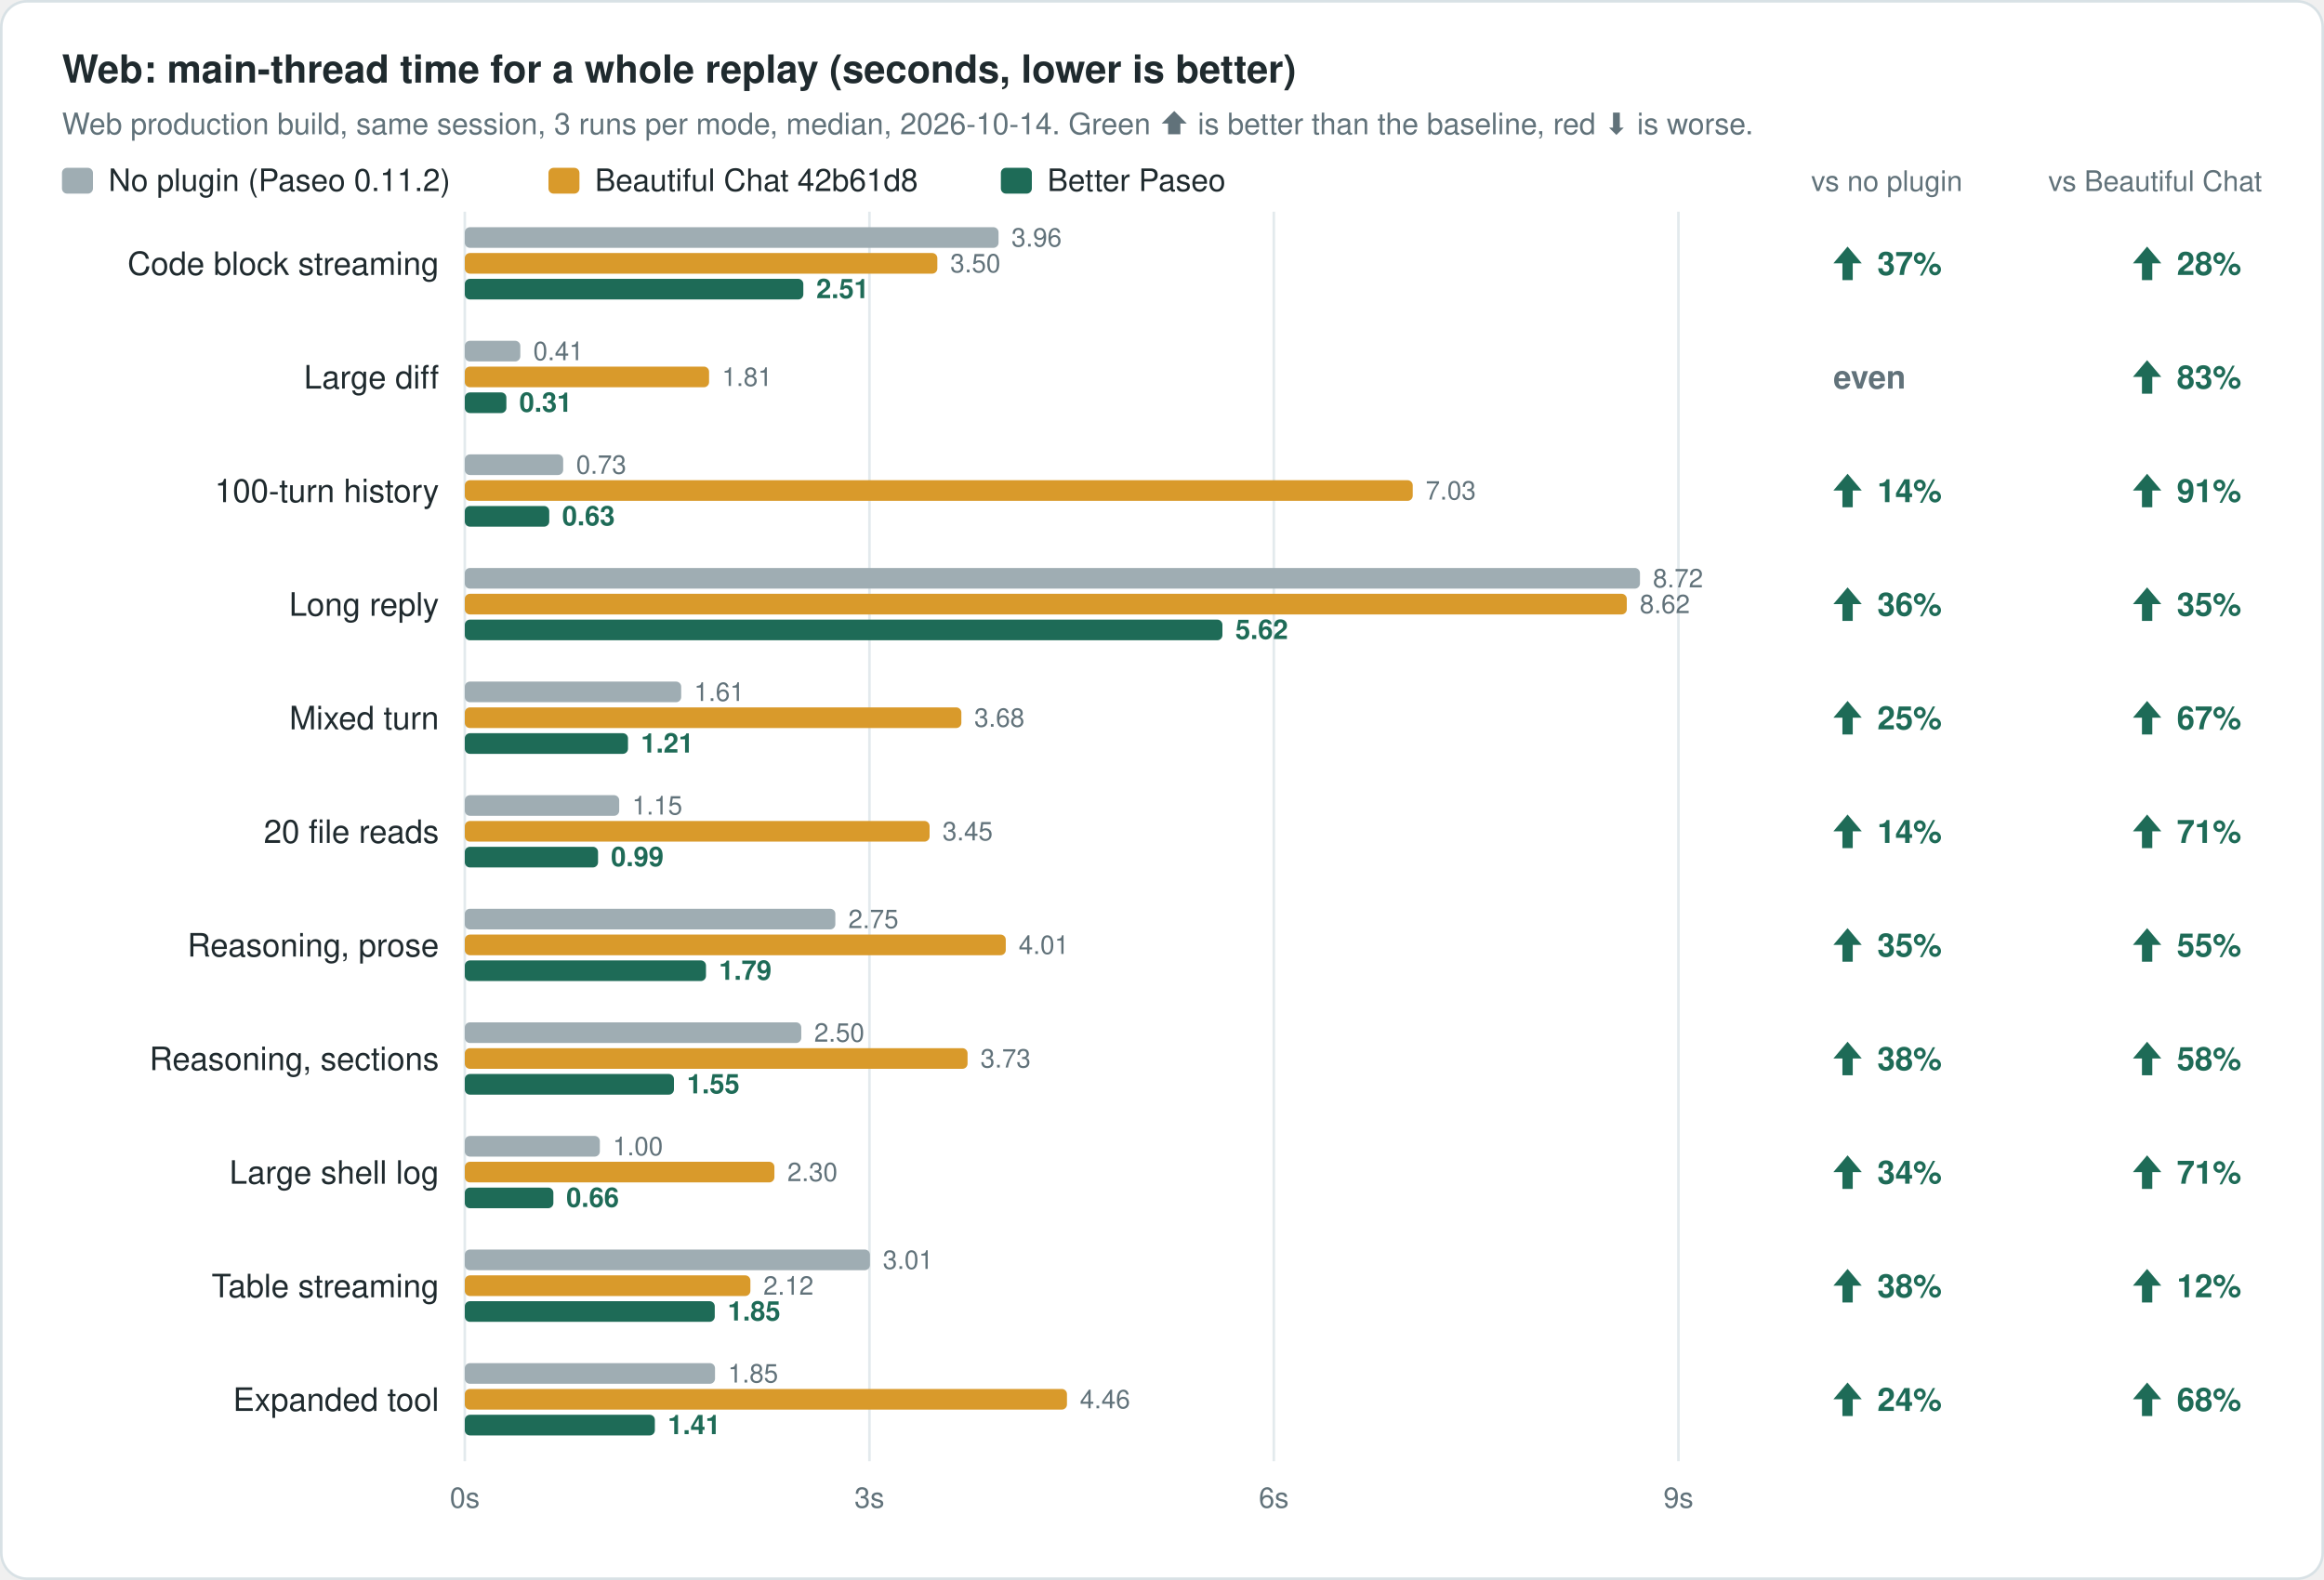
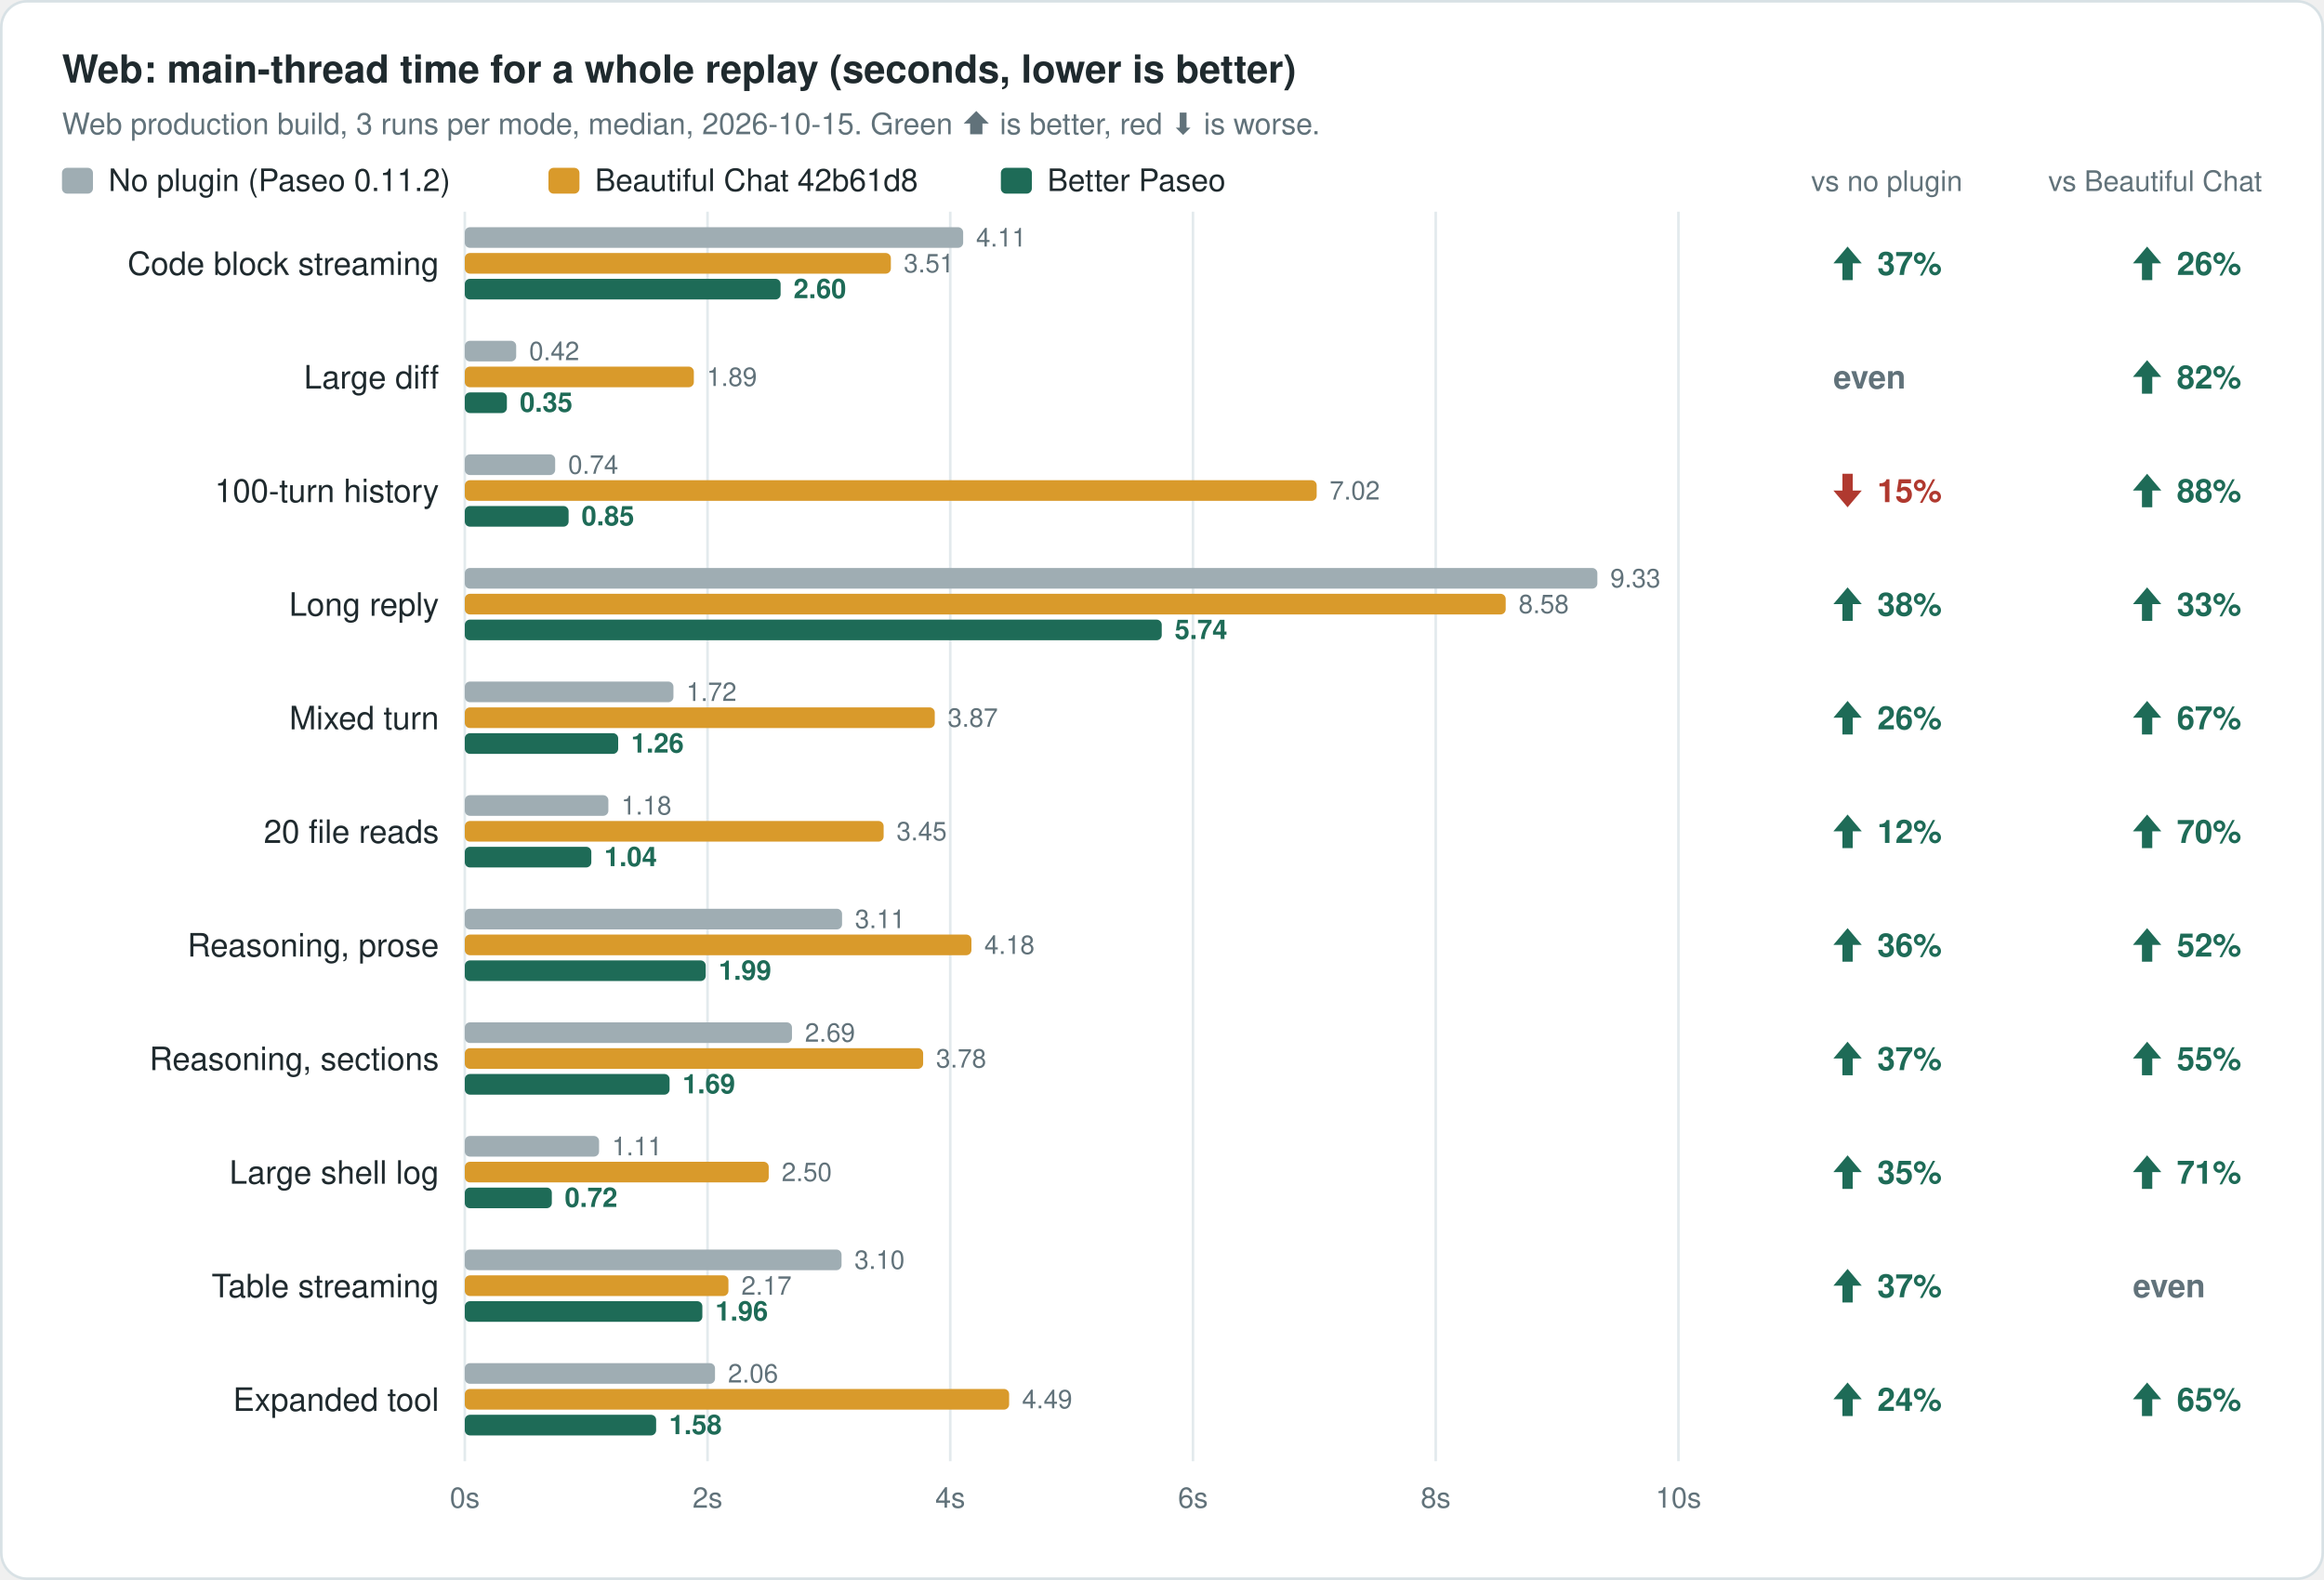
<svg xmlns="http://www.w3.org/2000/svg" viewBox="0 0 900 612" width="900" height="612" role="img">
  <rect x="0.5" y="0.5" width="899" height="611" rx="10" fill="#ffffff" stroke="#d8e1e5" />
  <text x="24.0" y="32.0" text-anchor="start" fill="#1f2a2e" font-size="15" font-weight="600" font-family="-apple-system, BlinkMacSystemFont, 'Segoe UI', Helvetica, Arial, sans-serif">Web: main-thread time for a whole replay (seconds, lower is better)</text>
-   <text x="24.0" y="52.0" text-anchor="start" fill="#61727a" font-size="11.5" font-weight="400" font-family="-apple-system, BlinkMacSystemFont, 'Segoe UI', Helvetica, Arial, sans-serif">Web production build, same session, 3 runs per mode, median, 2026-10-14. Green ⬆ is better than the baseline, red ⬇ is worse.</text>
+   <text x="24.0" y="52.0" text-anchor="start" fill="#61727a" font-size="11.5" font-weight="400" font-family="-apple-system, BlinkMacSystemFont, 'Segoe UI', Helvetica, Arial, sans-serif">Web production build, 3 runs per mode, median, 2026-10-15. Green ⬆ is better, red ⬇ is worse.</text>
  <rect x="24.0" y="65.0" width="12.0" height="10" rx="2" fill="#9fadb3" />
  <text x="42.0" y="74.0" text-anchor="start" fill="#1f2a2e" font-size="12" font-weight="400" font-family="-apple-system, BlinkMacSystemFont, 'Segoe UI', Helvetica, Arial, sans-serif">No plugin (Paseo 0.11.2)</text>
  <rect x="212.4" y="65.0" width="12.0" height="10" rx="2" fill="#d99a2b" />
  <text x="230.4" y="74.0" text-anchor="start" fill="#1f2a2e" font-size="12" font-weight="400" font-family="-apple-system, BlinkMacSystemFont, 'Segoe UI', Helvetica, Arial, sans-serif">Beautiful Chat 42b61d8</text>
  <rect x="387.6" y="65.0" width="12.0" height="10" rx="2" fill="#1e6b57" />
  <text x="405.6" y="74.0" text-anchor="start" fill="#1f2a2e" font-size="12" font-weight="400" font-family="-apple-system, BlinkMacSystemFont, 'Segoe UI', Helvetica, Arial, sans-serif">Better Paseo</text>
  <text x="760.0" y="74.0" text-anchor="end" fill="#61727a" font-size="11" font-weight="400" font-family="-apple-system, BlinkMacSystemFont, 'Segoe UI', Helvetica, Arial, sans-serif">vs no plugin</text>
  <text x="876.0" y="74.0" text-anchor="end" fill="#61727a" font-size="11" font-weight="400" font-family="-apple-system, BlinkMacSystemFont, 'Segoe UI', Helvetica, Arial, sans-serif">vs Beautiful Chat</text>
  <line x1="180.0" y1="82" x2="180.0" y2="566" stroke="#e3eaed" stroke-width="1" />
  <text x="180.0" y="584.0" text-anchor="middle" fill="#61727a" font-size="11" font-weight="400" font-family="-apple-system, BlinkMacSystemFont, 'Segoe UI', Helvetica, Arial, sans-serif">0s</text>
-   <line x1="336.7" y1="82" x2="336.7" y2="566" stroke="#e3eaed" stroke-width="1" />
-   <text x="336.7" y="584.0" text-anchor="middle" fill="#61727a" font-size="11" font-weight="400" font-family="-apple-system, BlinkMacSystemFont, 'Segoe UI', Helvetica, Arial, sans-serif">3s</text>
-   <line x1="493.3" y1="82" x2="493.3" y2="566" stroke="#e3eaed" stroke-width="1" />
-   <text x="493.3" y="584.0" text-anchor="middle" fill="#61727a" font-size="11" font-weight="400" font-family="-apple-system, BlinkMacSystemFont, 'Segoe UI', Helvetica, Arial, sans-serif">6s</text>
+   <line x1="274.0" y1="82" x2="274.0" y2="566" stroke="#e3eaed" stroke-width="1" />
+   <text x="274.0" y="584.0" text-anchor="middle" fill="#61727a" font-size="11" font-weight="400" font-family="-apple-system, BlinkMacSystemFont, 'Segoe UI', Helvetica, Arial, sans-serif">2s</text>
+   <line x1="368.0" y1="82" x2="368.0" y2="566" stroke="#e3eaed" stroke-width="1" />
+   <text x="368.0" y="584.0" text-anchor="middle" fill="#61727a" font-size="11" font-weight="400" font-family="-apple-system, BlinkMacSystemFont, 'Segoe UI', Helvetica, Arial, sans-serif">4s</text>
+   <line x1="462.0" y1="82" x2="462.0" y2="566" stroke="#e3eaed" stroke-width="1" />
+   <text x="462.0" y="584.0" text-anchor="middle" fill="#61727a" font-size="11" font-weight="400" font-family="-apple-system, BlinkMacSystemFont, 'Segoe UI', Helvetica, Arial, sans-serif">6s</text>
+   <line x1="556.0" y1="82" x2="556.0" y2="566" stroke="#e3eaed" stroke-width="1" />
+   <text x="556.0" y="584.0" text-anchor="middle" fill="#61727a" font-size="11" font-weight="400" font-family="-apple-system, BlinkMacSystemFont, 'Segoe UI', Helvetica, Arial, sans-serif">8s</text>
  <line x1="650.0" y1="82" x2="650.0" y2="566" stroke="#e3eaed" stroke-width="1" />
-   <text x="650.0" y="584.0" text-anchor="middle" fill="#61727a" font-size="11" font-weight="400" font-family="-apple-system, BlinkMacSystemFont, 'Segoe UI', Helvetica, Arial, sans-serif">9s</text>
+   <text x="650.0" y="584.0" text-anchor="middle" fill="#61727a" font-size="11" font-weight="400" font-family="-apple-system, BlinkMacSystemFont, 'Segoe UI', Helvetica, Arial, sans-serif">10s</text>
  <text x="170.0" y="106.5" text-anchor="end" fill="#1f2a2e" font-size="12.5" font-weight="400" font-family="-apple-system, BlinkMacSystemFont, 'Segoe UI', Helvetica, Arial, sans-serif">Code block streaming</text>
-   <rect x="180.0" y="88.0" width="206.7" height="8" rx="2" fill="#9fadb3" />
-   <text x="391.7" y="95.5" text-anchor="start" fill="#61727a" font-size="10" font-weight="400" font-family="-apple-system, BlinkMacSystemFont, 'Segoe UI', Helvetica, Arial, sans-serif">3.96</text>
-   <rect x="180.0" y="98.0" width="183.0" height="8" rx="2" fill="#d99a2b" />
-   <text x="368.0" y="105.5" text-anchor="start" fill="#61727a" font-size="10" font-weight="400" font-family="-apple-system, BlinkMacSystemFont, 'Segoe UI', Helvetica, Arial, sans-serif">3.50</text>
-   <rect x="180.0" y="108.0" width="131.1" height="8" rx="2" fill="#1e6b57" />
-   <text x="316.1" y="115.5" text-anchor="start" fill="#1e6b57" font-size="10.5" font-weight="600" font-family="-apple-system, BlinkMacSystemFont, 'Segoe UI', Helvetica, Arial, sans-serif">2.51</text>
+   <rect x="180.0" y="88.0" width="193.0" height="8" rx="2" fill="#9fadb3" />
+   <text x="378.0" y="95.5" text-anchor="start" fill="#61727a" font-size="10" font-weight="400" font-family="-apple-system, BlinkMacSystemFont, 'Segoe UI', Helvetica, Arial, sans-serif">4.11</text>
+   <rect x="180.0" y="98.0" width="165.0" height="8" rx="2" fill="#d99a2b" />
+   <text x="350.0" y="105.5" text-anchor="start" fill="#61727a" font-size="10" font-weight="400" font-family="-apple-system, BlinkMacSystemFont, 'Segoe UI', Helvetica, Arial, sans-serif">3.51</text>
+   <rect x="180.0" y="108.0" width="122.3" height="8" rx="2" fill="#1e6b57" />
+   <text x="307.3" y="115.5" text-anchor="start" fill="#1e6b57" font-size="10.5" font-weight="600" font-family="-apple-system, BlinkMacSystemFont, 'Segoe UI', Helvetica, Arial, sans-serif">2.60</text>
  <path fill="#1e6b57" d="M715.5,95.5 L721.0,102.0 L717.5,102.0 L717.5,108.5 L713.5,108.5 L713.5,102.0 L710.0,102.0 Z" />
  <text x="727.0" y="106.5" text-anchor="start" fill="#1e6b57" font-size="12.5" font-weight="600" font-family="-apple-system, BlinkMacSystemFont, 'Segoe UI', Helvetica, Arial, sans-serif">37%</text>
  <path fill="#1e6b57" d="M831.5,95.5 L837.0,102.0 L833.5,102.0 L833.5,108.5 L829.5,108.5 L829.5,102.0 L826.0,102.0 Z" />
-   <text x="843.0" y="106.5" text-anchor="start" fill="#1e6b57" font-size="12.5" font-weight="600" font-family="-apple-system, BlinkMacSystemFont, 'Segoe UI', Helvetica, Arial, sans-serif">28%</text>
+   <text x="843.0" y="106.5" text-anchor="start" fill="#1e6b57" font-size="12.5" font-weight="600" font-family="-apple-system, BlinkMacSystemFont, 'Segoe UI', Helvetica, Arial, sans-serif">26%</text>
  <text x="170.0" y="150.5" text-anchor="end" fill="#1f2a2e" font-size="12.5" font-weight="400" font-family="-apple-system, BlinkMacSystemFont, 'Segoe UI', Helvetica, Arial, sans-serif">Large diff</text>
-   <rect x="180.0" y="132.0" width="21.5" height="8" rx="2" fill="#9fadb3" />
-   <text x="206.5" y="139.5" text-anchor="start" fill="#61727a" font-size="10" font-weight="400" font-family="-apple-system, BlinkMacSystemFont, 'Segoe UI', Helvetica, Arial, sans-serif">0.41</text>
-   <rect x="180.0" y="142.0" width="94.6" height="8" rx="2" fill="#d99a2b" />
-   <text x="279.6" y="149.5" text-anchor="start" fill="#61727a" font-size="10" font-weight="400" font-family="-apple-system, BlinkMacSystemFont, 'Segoe UI', Helvetica, Arial, sans-serif">1.81</text>
-   <rect x="180.0" y="152.0" width="16.1" height="8" rx="2" fill="#1e6b57" />
-   <text x="201.1" y="159.5" text-anchor="start" fill="#1e6b57" font-size="10.5" font-weight="600" font-family="-apple-system, BlinkMacSystemFont, 'Segoe UI', Helvetica, Arial, sans-serif">0.31</text>
+   <rect x="180.0" y="132.0" width="19.9" height="8" rx="2" fill="#9fadb3" />
+   <text x="204.9" y="139.5" text-anchor="start" fill="#61727a" font-size="10" font-weight="400" font-family="-apple-system, BlinkMacSystemFont, 'Segoe UI', Helvetica, Arial, sans-serif">0.42</text>
+   <rect x="180.0" y="142.0" width="88.7" height="8" rx="2" fill="#d99a2b" />
+   <text x="273.7" y="149.5" text-anchor="start" fill="#61727a" font-size="10" font-weight="400" font-family="-apple-system, BlinkMacSystemFont, 'Segoe UI', Helvetica, Arial, sans-serif">1.89</text>
+   <rect x="180.0" y="152.0" width="16.3" height="8" rx="2" fill="#1e6b57" />
+   <text x="201.3" y="159.5" text-anchor="start" fill="#1e6b57" font-size="10.5" font-weight="600" font-family="-apple-system, BlinkMacSystemFont, 'Segoe UI', Helvetica, Arial, sans-serif">0.35</text>
  <text x="710.0" y="150.5" text-anchor="start" fill="#61727a" font-size="12.5" font-weight="600" font-family="-apple-system, BlinkMacSystemFont, 'Segoe UI', Helvetica, Arial, sans-serif">even</text>
  <path fill="#1e6b57" d="M831.5,139.5 L837.0,146.0 L833.5,146.0 L833.5,152.5 L829.5,152.5 L829.5,146.0 L826.0,146.0 Z" />
-   <text x="843.0" y="150.5" text-anchor="start" fill="#1e6b57" font-size="12.5" font-weight="600" font-family="-apple-system, BlinkMacSystemFont, 'Segoe UI', Helvetica, Arial, sans-serif">83%</text>
+   <text x="843.0" y="150.5" text-anchor="start" fill="#1e6b57" font-size="12.5" font-weight="600" font-family="-apple-system, BlinkMacSystemFont, 'Segoe UI', Helvetica, Arial, sans-serif">82%</text>
  <text x="170.0" y="194.5" text-anchor="end" fill="#1f2a2e" font-size="12.5" font-weight="400" font-family="-apple-system, BlinkMacSystemFont, 'Segoe UI', Helvetica, Arial, sans-serif">100-turn history</text>
-   <rect x="180.0" y="176.0" width="38.1" height="8" rx="2" fill="#9fadb3" />
-   <text x="223.1" y="183.5" text-anchor="start" fill="#61727a" font-size="10" font-weight="400" font-family="-apple-system, BlinkMacSystemFont, 'Segoe UI', Helvetica, Arial, sans-serif">0.73</text>
-   <rect x="180.0" y="186.0" width="367.1" height="8" rx="2" fill="#d99a2b" />
-   <text x="552.1" y="193.5" text-anchor="start" fill="#61727a" font-size="10" font-weight="400" font-family="-apple-system, BlinkMacSystemFont, 'Segoe UI', Helvetica, Arial, sans-serif">7.03</text>
-   <rect x="180.0" y="196.0" width="32.7" height="8" rx="2" fill="#1e6b57" />
-   <text x="217.7" y="203.5" text-anchor="start" fill="#1e6b57" font-size="10.5" font-weight="600" font-family="-apple-system, BlinkMacSystemFont, 'Segoe UI', Helvetica, Arial, sans-serif">0.63</text>
-   <path fill="#1e6b57" d="M715.5,183.5 L721.0,190.0 L717.5,190.0 L717.5,196.5 L713.5,196.5 L713.5,190.0 L710.0,190.0 Z" />
-   <text x="727.0" y="194.5" text-anchor="start" fill="#1e6b57" font-size="12.5" font-weight="600" font-family="-apple-system, BlinkMacSystemFont, 'Segoe UI', Helvetica, Arial, sans-serif">14%</text>
+   <rect x="180.0" y="176.0" width="35.0" height="8" rx="2" fill="#9fadb3" />
+   <text x="220.0" y="183.5" text-anchor="start" fill="#61727a" font-size="10" font-weight="400" font-family="-apple-system, BlinkMacSystemFont, 'Segoe UI', Helvetica, Arial, sans-serif">0.74</text>
+   <rect x="180.0" y="186.0" width="329.9" height="8" rx="2" fill="#d99a2b" />
+   <text x="514.9" y="193.5" text-anchor="start" fill="#61727a" font-size="10" font-weight="400" font-family="-apple-system, BlinkMacSystemFont, 'Segoe UI', Helvetica, Arial, sans-serif">7.02</text>
+   <rect x="180.0" y="196.0" width="40.2" height="8" rx="2" fill="#1e6b57" />
+   <text x="225.2" y="203.5" text-anchor="start" fill="#1e6b57" font-size="10.5" font-weight="600" font-family="-apple-system, BlinkMacSystemFont, 'Segoe UI', Helvetica, Arial, sans-serif">0.85</text>
+   <path fill="#b0392f" d="M715.5,196.5 L721.0,190.0 L717.5,190.0 L717.5,183.5 L713.5,183.5 L713.5,190.0 L710.0,190.0 Z" />
+   <text x="727.0" y="194.5" text-anchor="start" fill="#b0392f" font-size="12.5" font-weight="600" font-family="-apple-system, BlinkMacSystemFont, 'Segoe UI', Helvetica, Arial, sans-serif">15%</text>
  <path fill="#1e6b57" d="M831.5,183.5 L837.0,190.0 L833.5,190.0 L833.5,196.5 L829.5,196.5 L829.5,190.0 L826.0,190.0 Z" />
-   <text x="843.0" y="194.5" text-anchor="start" fill="#1e6b57" font-size="12.5" font-weight="600" font-family="-apple-system, BlinkMacSystemFont, 'Segoe UI', Helvetica, Arial, sans-serif">91%</text>
+   <text x="843.0" y="194.5" text-anchor="start" fill="#1e6b57" font-size="12.5" font-weight="600" font-family="-apple-system, BlinkMacSystemFont, 'Segoe UI', Helvetica, Arial, sans-serif">88%</text>
  <text x="170.0" y="238.5" text-anchor="end" fill="#1f2a2e" font-size="12.5" font-weight="400" font-family="-apple-system, BlinkMacSystemFont, 'Segoe UI', Helvetica, Arial, sans-serif">Long reply</text>
-   <rect x="180.0" y="220.0" width="455.1" height="8" rx="2" fill="#9fadb3" />
-   <text x="640.1" y="227.5" text-anchor="start" fill="#61727a" font-size="10" font-weight="400" font-family="-apple-system, BlinkMacSystemFont, 'Segoe UI', Helvetica, Arial, sans-serif">8.72</text>
-   <rect x="180.0" y="230.0" width="450.0" height="8" rx="2" fill="#d99a2b" />
-   <text x="635.0" y="237.5" text-anchor="start" fill="#61727a" font-size="10" font-weight="400" font-family="-apple-system, BlinkMacSystemFont, 'Segoe UI', Helvetica, Arial, sans-serif">8.62</text>
-   <rect x="180.0" y="240.0" width="293.4" height="8" rx="2" fill="#1e6b57" />
-   <text x="478.4" y="247.5" text-anchor="start" fill="#1e6b57" font-size="10.5" font-weight="600" font-family="-apple-system, BlinkMacSystemFont, 'Segoe UI', Helvetica, Arial, sans-serif">5.62</text>
+   <rect x="180.0" y="220.0" width="438.6" height="8" rx="2" fill="#9fadb3" />
+   <text x="623.6" y="227.5" text-anchor="start" fill="#61727a" font-size="10" font-weight="400" font-family="-apple-system, BlinkMacSystemFont, 'Segoe UI', Helvetica, Arial, sans-serif">9.33</text>
+   <rect x="180.0" y="230.0" width="403.1" height="8" rx="2" fill="#d99a2b" />
+   <text x="588.1" y="237.5" text-anchor="start" fill="#61727a" font-size="10" font-weight="400" font-family="-apple-system, BlinkMacSystemFont, 'Segoe UI', Helvetica, Arial, sans-serif">8.58</text>
+   <rect x="180.0" y="240.0" width="269.9" height="8" rx="2" fill="#1e6b57" />
+   <text x="454.9" y="247.5" text-anchor="start" fill="#1e6b57" font-size="10.5" font-weight="600" font-family="-apple-system, BlinkMacSystemFont, 'Segoe UI', Helvetica, Arial, sans-serif">5.74</text>
  <path fill="#1e6b57" d="M715.5,227.5 L721.0,234.0 L717.5,234.0 L717.5,240.5 L713.5,240.5 L713.5,234.0 L710.0,234.0 Z" />
-   <text x="727.0" y="238.5" text-anchor="start" fill="#1e6b57" font-size="12.5" font-weight="600" font-family="-apple-system, BlinkMacSystemFont, 'Segoe UI', Helvetica, Arial, sans-serif">36%</text>
+   <text x="727.0" y="238.5" text-anchor="start" fill="#1e6b57" font-size="12.5" font-weight="600" font-family="-apple-system, BlinkMacSystemFont, 'Segoe UI', Helvetica, Arial, sans-serif">38%</text>
  <path fill="#1e6b57" d="M831.5,227.5 L837.0,234.0 L833.5,234.0 L833.5,240.5 L829.5,240.5 L829.5,234.0 L826.0,234.0 Z" />
-   <text x="843.0" y="238.5" text-anchor="start" fill="#1e6b57" font-size="12.5" font-weight="600" font-family="-apple-system, BlinkMacSystemFont, 'Segoe UI', Helvetica, Arial, sans-serif">35%</text>
+   <text x="843.0" y="238.5" text-anchor="start" fill="#1e6b57" font-size="12.5" font-weight="600" font-family="-apple-system, BlinkMacSystemFont, 'Segoe UI', Helvetica, Arial, sans-serif">33%</text>
  <text x="170.0" y="282.5" text-anchor="end" fill="#1f2a2e" font-size="12.5" font-weight="400" font-family="-apple-system, BlinkMacSystemFont, 'Segoe UI', Helvetica, Arial, sans-serif">Mixed turn</text>
-   <rect x="180.0" y="264.0" width="83.8" height="8" rx="2" fill="#9fadb3" />
-   <text x="268.8" y="271.5" text-anchor="start" fill="#61727a" font-size="10" font-weight="400" font-family="-apple-system, BlinkMacSystemFont, 'Segoe UI', Helvetica, Arial, sans-serif">1.61</text>
-   <rect x="180.0" y="274.0" width="192.3" height="8" rx="2" fill="#d99a2b" />
-   <text x="377.3" y="281.5" text-anchor="start" fill="#61727a" font-size="10" font-weight="400" font-family="-apple-system, BlinkMacSystemFont, 'Segoe UI', Helvetica, Arial, sans-serif">3.68</text>
-   <rect x="180.0" y="284.0" width="63.2" height="8" rx="2" fill="#1e6b57" />
-   <text x="248.2" y="291.5" text-anchor="start" fill="#1e6b57" font-size="10.5" font-weight="600" font-family="-apple-system, BlinkMacSystemFont, 'Segoe UI', Helvetica, Arial, sans-serif">1.21</text>
+   <rect x="180.0" y="264.0" width="80.8" height="8" rx="2" fill="#9fadb3" />
+   <text x="265.8" y="271.5" text-anchor="start" fill="#61727a" font-size="10" font-weight="400" font-family="-apple-system, BlinkMacSystemFont, 'Segoe UI', Helvetica, Arial, sans-serif">1.72</text>
+   <rect x="180.0" y="274.0" width="182.0" height="8" rx="2" fill="#d99a2b" />
+   <text x="367.0" y="281.5" text-anchor="start" fill="#61727a" font-size="10" font-weight="400" font-family="-apple-system, BlinkMacSystemFont, 'Segoe UI', Helvetica, Arial, sans-serif">3.87</text>
+   <rect x="180.0" y="284.0" width="59.4" height="8" rx="2" fill="#1e6b57" />
+   <text x="244.4" y="291.5" text-anchor="start" fill="#1e6b57" font-size="10.5" font-weight="600" font-family="-apple-system, BlinkMacSystemFont, 'Segoe UI', Helvetica, Arial, sans-serif">1.26</text>
  <path fill="#1e6b57" d="M715.5,271.5 L721.0,278.0 L717.5,278.0 L717.5,284.5 L713.5,284.5 L713.5,278.0 L710.0,278.0 Z" />
-   <text x="727.0" y="282.5" text-anchor="start" fill="#1e6b57" font-size="12.5" font-weight="600" font-family="-apple-system, BlinkMacSystemFont, 'Segoe UI', Helvetica, Arial, sans-serif">25%</text>
+   <text x="727.0" y="282.5" text-anchor="start" fill="#1e6b57" font-size="12.5" font-weight="600" font-family="-apple-system, BlinkMacSystemFont, 'Segoe UI', Helvetica, Arial, sans-serif">26%</text>
  <path fill="#1e6b57" d="M831.5,271.5 L837.0,278.0 L833.5,278.0 L833.5,284.5 L829.5,284.5 L829.5,278.0 L826.0,278.0 Z" />
  <text x="843.0" y="282.5" text-anchor="start" fill="#1e6b57" font-size="12.5" font-weight="600" font-family="-apple-system, BlinkMacSystemFont, 'Segoe UI', Helvetica, Arial, sans-serif">67%</text>
  <text x="170.0" y="326.5" text-anchor="end" fill="#1f2a2e" font-size="12.5" font-weight="400" font-family="-apple-system, BlinkMacSystemFont, 'Segoe UI', Helvetica, Arial, sans-serif">20 file reads</text>
-   <rect x="180.0" y="308.0" width="59.8" height="8" rx="2" fill="#9fadb3" />
-   <text x="244.8" y="315.5" text-anchor="start" fill="#61727a" font-size="10" font-weight="400" font-family="-apple-system, BlinkMacSystemFont, 'Segoe UI', Helvetica, Arial, sans-serif">1.15</text>
-   <rect x="180.0" y="318.0" width="180.0" height="8" rx="2" fill="#d99a2b" />
-   <text x="365.0" y="325.5" text-anchor="start" fill="#61727a" font-size="10" font-weight="400" font-family="-apple-system, BlinkMacSystemFont, 'Segoe UI', Helvetica, Arial, sans-serif">3.45</text>
-   <rect x="180.0" y="328.0" width="51.6" height="8" rx="2" fill="#1e6b57" />
-   <text x="236.6" y="335.5" text-anchor="start" fill="#1e6b57" font-size="10.5" font-weight="600" font-family="-apple-system, BlinkMacSystemFont, 'Segoe UI', Helvetica, Arial, sans-serif">0.99</text>
+   <rect x="180.0" y="308.0" width="55.6" height="8" rx="2" fill="#9fadb3" />
+   <text x="240.6" y="315.5" text-anchor="start" fill="#61727a" font-size="10" font-weight="400" font-family="-apple-system, BlinkMacSystemFont, 'Segoe UI', Helvetica, Arial, sans-serif">1.18</text>
+   <rect x="180.0" y="318.0" width="162.2" height="8" rx="2" fill="#d99a2b" />
+   <text x="347.2" y="325.5" text-anchor="start" fill="#61727a" font-size="10" font-weight="400" font-family="-apple-system, BlinkMacSystemFont, 'Segoe UI', Helvetica, Arial, sans-serif">3.45</text>
+   <rect x="180.0" y="328.0" width="49.0" height="8" rx="2" fill="#1e6b57" />
+   <text x="234.0" y="335.5" text-anchor="start" fill="#1e6b57" font-size="10.5" font-weight="600" font-family="-apple-system, BlinkMacSystemFont, 'Segoe UI', Helvetica, Arial, sans-serif">1.04</text>
  <path fill="#1e6b57" d="M715.5,315.5 L721.0,322.0 L717.5,322.0 L717.5,328.5 L713.5,328.5 L713.5,322.0 L710.0,322.0 Z" />
-   <text x="727.0" y="326.5" text-anchor="start" fill="#1e6b57" font-size="12.5" font-weight="600" font-family="-apple-system, BlinkMacSystemFont, 'Segoe UI', Helvetica, Arial, sans-serif">14%</text>
+   <text x="727.0" y="326.5" text-anchor="start" fill="#1e6b57" font-size="12.5" font-weight="600" font-family="-apple-system, BlinkMacSystemFont, 'Segoe UI', Helvetica, Arial, sans-serif">12%</text>
  <path fill="#1e6b57" d="M831.5,315.5 L837.0,322.0 L833.5,322.0 L833.5,328.5 L829.5,328.5 L829.5,322.0 L826.0,322.0 Z" />
-   <text x="843.0" y="326.5" text-anchor="start" fill="#1e6b57" font-size="12.5" font-weight="600" font-family="-apple-system, BlinkMacSystemFont, 'Segoe UI', Helvetica, Arial, sans-serif">71%</text>
+   <text x="843.0" y="326.5" text-anchor="start" fill="#1e6b57" font-size="12.5" font-weight="600" font-family="-apple-system, BlinkMacSystemFont, 'Segoe UI', Helvetica, Arial, sans-serif">70%</text>
  <text x="170.0" y="370.5" text-anchor="end" fill="#1f2a2e" font-size="12.5" font-weight="400" font-family="-apple-system, BlinkMacSystemFont, 'Segoe UI', Helvetica, Arial, sans-serif">Reasoning, prose</text>
-   <rect x="180.0" y="352.0" width="143.5" height="8" rx="2" fill="#9fadb3" />
-   <text x="328.5" y="359.5" text-anchor="start" fill="#61727a" font-size="10" font-weight="400" font-family="-apple-system, BlinkMacSystemFont, 'Segoe UI', Helvetica, Arial, sans-serif">2.75</text>
-   <rect x="180.0" y="362.0" width="209.5" height="8" rx="2" fill="#d99a2b" />
-   <text x="394.5" y="369.5" text-anchor="start" fill="#61727a" font-size="10" font-weight="400" font-family="-apple-system, BlinkMacSystemFont, 'Segoe UI', Helvetica, Arial, sans-serif">4.01</text>
-   <rect x="180.0" y="372.0" width="93.4" height="8" rx="2" fill="#1e6b57" />
-   <text x="278.4" y="379.5" text-anchor="start" fill="#1e6b57" font-size="10.5" font-weight="600" font-family="-apple-system, BlinkMacSystemFont, 'Segoe UI', Helvetica, Arial, sans-serif">1.79</text>
+   <rect x="180.0" y="352.0" width="146.1" height="8" rx="2" fill="#9fadb3" />
+   <text x="331.1" y="359.5" text-anchor="start" fill="#61727a" font-size="10" font-weight="400" font-family="-apple-system, BlinkMacSystemFont, 'Segoe UI', Helvetica, Arial, sans-serif">3.11</text>
+   <rect x="180.0" y="362.0" width="196.2" height="8" rx="2" fill="#d99a2b" />
+   <text x="381.2" y="369.5" text-anchor="start" fill="#61727a" font-size="10" font-weight="400" font-family="-apple-system, BlinkMacSystemFont, 'Segoe UI', Helvetica, Arial, sans-serif">4.18</text>
+   <rect x="180.0" y="372.0" width="93.3" height="8" rx="2" fill="#1e6b57" />
+   <text x="278.3" y="379.5" text-anchor="start" fill="#1e6b57" font-size="10.5" font-weight="600" font-family="-apple-system, BlinkMacSystemFont, 'Segoe UI', Helvetica, Arial, sans-serif">1.99</text>
  <path fill="#1e6b57" d="M715.5,359.5 L721.0,366.0 L717.5,366.0 L717.5,372.5 L713.5,372.5 L713.5,366.0 L710.0,366.0 Z" />
-   <text x="727.0" y="370.5" text-anchor="start" fill="#1e6b57" font-size="12.5" font-weight="600" font-family="-apple-system, BlinkMacSystemFont, 'Segoe UI', Helvetica, Arial, sans-serif">35%</text>
+   <text x="727.0" y="370.5" text-anchor="start" fill="#1e6b57" font-size="12.5" font-weight="600" font-family="-apple-system, BlinkMacSystemFont, 'Segoe UI', Helvetica, Arial, sans-serif">36%</text>
  <path fill="#1e6b57" d="M831.5,359.5 L837.0,366.0 L833.5,366.0 L833.5,372.5 L829.5,372.5 L829.5,366.0 L826.0,366.0 Z" />
-   <text x="843.0" y="370.5" text-anchor="start" fill="#1e6b57" font-size="12.5" font-weight="600" font-family="-apple-system, BlinkMacSystemFont, 'Segoe UI', Helvetica, Arial, sans-serif">55%</text>
+   <text x="843.0" y="370.5" text-anchor="start" fill="#1e6b57" font-size="12.5" font-weight="600" font-family="-apple-system, BlinkMacSystemFont, 'Segoe UI', Helvetica, Arial, sans-serif">52%</text>
  <text x="170.0" y="414.5" text-anchor="end" fill="#1f2a2e" font-size="12.5" font-weight="400" font-family="-apple-system, BlinkMacSystemFont, 'Segoe UI', Helvetica, Arial, sans-serif">Reasoning, sections</text>
-   <rect x="180.0" y="396.0" width="130.3" height="8" rx="2" fill="#9fadb3" />
-   <text x="315.3" y="403.5" text-anchor="start" fill="#61727a" font-size="10" font-weight="400" font-family="-apple-system, BlinkMacSystemFont, 'Segoe UI', Helvetica, Arial, sans-serif">2.50</text>
-   <rect x="180.0" y="406.0" width="194.7" height="8" rx="2" fill="#d99a2b" />
-   <text x="379.7" y="413.5" text-anchor="start" fill="#61727a" font-size="10" font-weight="400" font-family="-apple-system, BlinkMacSystemFont, 'Segoe UI', Helvetica, Arial, sans-serif">3.73</text>
-   <rect x="180.0" y="416.0" width="81.0" height="8" rx="2" fill="#1e6b57" />
-   <text x="266.0" y="423.5" text-anchor="start" fill="#1e6b57" font-size="10.5" font-weight="600" font-family="-apple-system, BlinkMacSystemFont, 'Segoe UI', Helvetica, Arial, sans-serif">1.55</text>
+   <rect x="180.0" y="396.0" width="126.7" height="8" rx="2" fill="#9fadb3" />
+   <text x="311.7" y="403.5" text-anchor="start" fill="#61727a" font-size="10" font-weight="400" font-family="-apple-system, BlinkMacSystemFont, 'Segoe UI', Helvetica, Arial, sans-serif">2.69</text>
+   <rect x="180.0" y="406.0" width="177.5" height="8" rx="2" fill="#d99a2b" />
+   <text x="362.5" y="413.5" text-anchor="start" fill="#61727a" font-size="10" font-weight="400" font-family="-apple-system, BlinkMacSystemFont, 'Segoe UI', Helvetica, Arial, sans-serif">3.78</text>
+   <rect x="180.0" y="416.0" width="79.3" height="8" rx="2" fill="#1e6b57" />
+   <text x="264.3" y="423.5" text-anchor="start" fill="#1e6b57" font-size="10.5" font-weight="600" font-family="-apple-system, BlinkMacSystemFont, 'Segoe UI', Helvetica, Arial, sans-serif">1.69</text>
  <path fill="#1e6b57" d="M715.5,403.5 L721.0,410.0 L717.5,410.0 L717.5,416.5 L713.5,416.5 L713.5,410.0 L710.0,410.0 Z" />
-   <text x="727.0" y="414.5" text-anchor="start" fill="#1e6b57" font-size="12.5" font-weight="600" font-family="-apple-system, BlinkMacSystemFont, 'Segoe UI', Helvetica, Arial, sans-serif">38%</text>
+   <text x="727.0" y="414.5" text-anchor="start" fill="#1e6b57" font-size="12.5" font-weight="600" font-family="-apple-system, BlinkMacSystemFont, 'Segoe UI', Helvetica, Arial, sans-serif">37%</text>
  <path fill="#1e6b57" d="M831.5,403.5 L837.0,410.0 L833.5,410.0 L833.5,416.5 L829.5,416.5 L829.5,410.0 L826.0,410.0 Z" />
-   <text x="843.0" y="414.5" text-anchor="start" fill="#1e6b57" font-size="12.5" font-weight="600" font-family="-apple-system, BlinkMacSystemFont, 'Segoe UI', Helvetica, Arial, sans-serif">58%</text>
+   <text x="843.0" y="414.5" text-anchor="start" fill="#1e6b57" font-size="12.5" font-weight="600" font-family="-apple-system, BlinkMacSystemFont, 'Segoe UI', Helvetica, Arial, sans-serif">55%</text>
  <text x="170.0" y="458.5" text-anchor="end" fill="#1f2a2e" font-size="12.5" font-weight="400" font-family="-apple-system, BlinkMacSystemFont, 'Segoe UI', Helvetica, Arial, sans-serif">Large shell log</text>
-   <rect x="180.0" y="440.0" width="52.3" height="8" rx="2" fill="#9fadb3" />
-   <text x="237.3" y="447.5" text-anchor="start" fill="#61727a" font-size="10" font-weight="400" font-family="-apple-system, BlinkMacSystemFont, 'Segoe UI', Helvetica, Arial, sans-serif">1.00</text>
-   <rect x="180.0" y="450.0" width="119.9" height="8" rx="2" fill="#d99a2b" />
-   <text x="304.9" y="457.5" text-anchor="start" fill="#61727a" font-size="10" font-weight="400" font-family="-apple-system, BlinkMacSystemFont, 'Segoe UI', Helvetica, Arial, sans-serif">2.30</text>
-   <rect x="180.0" y="460.0" width="34.3" height="8" rx="2" fill="#1e6b57" />
-   <text x="219.3" y="467.5" text-anchor="start" fill="#1e6b57" font-size="10.5" font-weight="600" font-family="-apple-system, BlinkMacSystemFont, 'Segoe UI', Helvetica, Arial, sans-serif">0.66</text>
+   <rect x="180.0" y="440.0" width="52.0" height="8" rx="2" fill="#9fadb3" />
+   <text x="237.0" y="447.5" text-anchor="start" fill="#61727a" font-size="10" font-weight="400" font-family="-apple-system, BlinkMacSystemFont, 'Segoe UI', Helvetica, Arial, sans-serif">1.11</text>
+   <rect x="180.0" y="450.0" width="117.7" height="8" rx="2" fill="#d99a2b" />
+   <text x="302.7" y="457.5" text-anchor="start" fill="#61727a" font-size="10" font-weight="400" font-family="-apple-system, BlinkMacSystemFont, 'Segoe UI', Helvetica, Arial, sans-serif">2.50</text>
+   <rect x="180.0" y="460.0" width="33.7" height="8" rx="2" fill="#1e6b57" />
+   <text x="218.7" y="467.5" text-anchor="start" fill="#1e6b57" font-size="10.5" font-weight="600" font-family="-apple-system, BlinkMacSystemFont, 'Segoe UI', Helvetica, Arial, sans-serif">0.72</text>
  <path fill="#1e6b57" d="M715.5,447.5 L721.0,454.0 L717.5,454.0 L717.5,460.5 L713.5,460.5 L713.5,454.0 L710.0,454.0 Z" />
-   <text x="727.0" y="458.5" text-anchor="start" fill="#1e6b57" font-size="12.5" font-weight="600" font-family="-apple-system, BlinkMacSystemFont, 'Segoe UI', Helvetica, Arial, sans-serif">34%</text>
+   <text x="727.0" y="458.5" text-anchor="start" fill="#1e6b57" font-size="12.5" font-weight="600" font-family="-apple-system, BlinkMacSystemFont, 'Segoe UI', Helvetica, Arial, sans-serif">35%</text>
  <path fill="#1e6b57" d="M831.5,447.5 L837.0,454.0 L833.5,454.0 L833.5,460.5 L829.5,460.5 L829.5,454.0 L826.0,454.0 Z" />
  <text x="843.0" y="458.5" text-anchor="start" fill="#1e6b57" font-size="12.5" font-weight="600" font-family="-apple-system, BlinkMacSystemFont, 'Segoe UI', Helvetica, Arial, sans-serif">71%</text>
  <text x="170.0" y="502.5" text-anchor="end" fill="#1f2a2e" font-size="12.5" font-weight="400" font-family="-apple-system, BlinkMacSystemFont, 'Segoe UI', Helvetica, Arial, sans-serif">Table streaming</text>
-   <rect x="180.0" y="484.0" width="156.9" height="8" rx="2" fill="#9fadb3" />
-   <text x="341.9" y="491.5" text-anchor="start" fill="#61727a" font-size="10" font-weight="400" font-family="-apple-system, BlinkMacSystemFont, 'Segoe UI', Helvetica, Arial, sans-serif">3.01</text>
-   <rect x="180.0" y="494.0" width="110.6" height="8" rx="2" fill="#d99a2b" />
-   <text x="295.6" y="501.5" text-anchor="start" fill="#61727a" font-size="10" font-weight="400" font-family="-apple-system, BlinkMacSystemFont, 'Segoe UI', Helvetica, Arial, sans-serif">2.12</text>
-   <rect x="180.0" y="504.0" width="96.8" height="8" rx="2" fill="#1e6b57" />
-   <text x="281.8" y="511.5" text-anchor="start" fill="#1e6b57" font-size="10.5" font-weight="600" font-family="-apple-system, BlinkMacSystemFont, 'Segoe UI', Helvetica, Arial, sans-serif">1.85</text>
+   <rect x="180.0" y="484.0" width="145.9" height="8" rx="2" fill="#9fadb3" />
+   <text x="330.9" y="491.5" text-anchor="start" fill="#61727a" font-size="10" font-weight="400" font-family="-apple-system, BlinkMacSystemFont, 'Segoe UI', Helvetica, Arial, sans-serif">3.10</text>
+   <rect x="180.0" y="494.0" width="102.1" height="8" rx="2" fill="#d99a2b" />
+   <text x="287.1" y="501.5" text-anchor="start" fill="#61727a" font-size="10" font-weight="400" font-family="-apple-system, BlinkMacSystemFont, 'Segoe UI', Helvetica, Arial, sans-serif">2.17</text>
+   <rect x="180.0" y="504.0" width="92.0" height="8" rx="2" fill="#1e6b57" />
+   <text x="277.0" y="511.5" text-anchor="start" fill="#1e6b57" font-size="10.5" font-weight="600" font-family="-apple-system, BlinkMacSystemFont, 'Segoe UI', Helvetica, Arial, sans-serif">1.96</text>
  <path fill="#1e6b57" d="M715.5,491.5 L721.0,498.0 L717.5,498.0 L717.5,504.5 L713.5,504.5 L713.5,498.0 L710.0,498.0 Z" />
-   <text x="727.0" y="502.5" text-anchor="start" fill="#1e6b57" font-size="12.5" font-weight="600" font-family="-apple-system, BlinkMacSystemFont, 'Segoe UI', Helvetica, Arial, sans-serif">38%</text>
-   <path fill="#1e6b57" d="M831.5,491.5 L837.0,498.0 L833.5,498.0 L833.5,504.5 L829.5,504.5 L829.5,498.0 L826.0,498.0 Z" />
-   <text x="843.0" y="502.5" text-anchor="start" fill="#1e6b57" font-size="12.5" font-weight="600" font-family="-apple-system, BlinkMacSystemFont, 'Segoe UI', Helvetica, Arial, sans-serif">12%</text>
+   <text x="727.0" y="502.5" text-anchor="start" fill="#1e6b57" font-size="12.5" font-weight="600" font-family="-apple-system, BlinkMacSystemFont, 'Segoe UI', Helvetica, Arial, sans-serif">37%</text>
+   <text x="826.0" y="502.5" text-anchor="start" fill="#61727a" font-size="12.5" font-weight="600" font-family="-apple-system, BlinkMacSystemFont, 'Segoe UI', Helvetica, Arial, sans-serif">even</text>
  <text x="170.0" y="546.5" text-anchor="end" fill="#1f2a2e" font-size="12.5" font-weight="400" font-family="-apple-system, BlinkMacSystemFont, 'Segoe UI', Helvetica, Arial, sans-serif">Expanded tool</text>
  <rect x="180.0" y="528.0" width="96.9" height="8" rx="2" fill="#9fadb3" />
-   <text x="281.9" y="535.5" text-anchor="start" fill="#61727a" font-size="10" font-weight="400" font-family="-apple-system, BlinkMacSystemFont, 'Segoe UI', Helvetica, Arial, sans-serif">1.85</text>
-   <rect x="180.0" y="538.0" width="233.2" height="8" rx="2" fill="#d99a2b" />
-   <text x="418.2" y="545.5" text-anchor="start" fill="#61727a" font-size="10" font-weight="400" font-family="-apple-system, BlinkMacSystemFont, 'Segoe UI', Helvetica, Arial, sans-serif">4.46</text>
-   <rect x="180.0" y="548.0" width="73.6" height="8" rx="2" fill="#1e6b57" />
-   <text x="258.6" y="555.5" text-anchor="start" fill="#1e6b57" font-size="10.5" font-weight="600" font-family="-apple-system, BlinkMacSystemFont, 'Segoe UI', Helvetica, Arial, sans-serif">1.41</text>
+   <text x="281.9" y="535.5" text-anchor="start" fill="#61727a" font-size="10" font-weight="400" font-family="-apple-system, BlinkMacSystemFont, 'Segoe UI', Helvetica, Arial, sans-serif">2.06</text>
+   <rect x="180.0" y="538.0" width="210.8" height="8" rx="2" fill="#d99a2b" />
+   <text x="395.8" y="545.5" text-anchor="start" fill="#61727a" font-size="10" font-weight="400" font-family="-apple-system, BlinkMacSystemFont, 'Segoe UI', Helvetica, Arial, sans-serif">4.49</text>
+   <rect x="180.0" y="548.0" width="74.1" height="8" rx="2" fill="#1e6b57" />
+   <text x="259.1" y="555.5" text-anchor="start" fill="#1e6b57" font-size="10.5" font-weight="600" font-family="-apple-system, BlinkMacSystemFont, 'Segoe UI', Helvetica, Arial, sans-serif">1.58</text>
  <path fill="#1e6b57" d="M715.5,535.5 L721.0,542.0 L717.5,542.0 L717.5,548.5 L713.5,548.5 L713.5,542.0 L710.0,542.0 Z" />
  <text x="727.0" y="546.5" text-anchor="start" fill="#1e6b57" font-size="12.5" font-weight="600" font-family="-apple-system, BlinkMacSystemFont, 'Segoe UI', Helvetica, Arial, sans-serif">24%</text>
  <path fill="#1e6b57" d="M831.5,535.5 L837.0,542.0 L833.5,542.0 L833.5,548.5 L829.5,548.5 L829.5,542.0 L826.0,542.0 Z" />
-   <text x="843.0" y="546.5" text-anchor="start" fill="#1e6b57" font-size="12.5" font-weight="600" font-family="-apple-system, BlinkMacSystemFont, 'Segoe UI', Helvetica, Arial, sans-serif">68%</text>
+   <text x="843.0" y="546.5" text-anchor="start" fill="#1e6b57" font-size="12.5" font-weight="600" font-family="-apple-system, BlinkMacSystemFont, 'Segoe UI', Helvetica, Arial, sans-serif">65%</text>
</svg>
